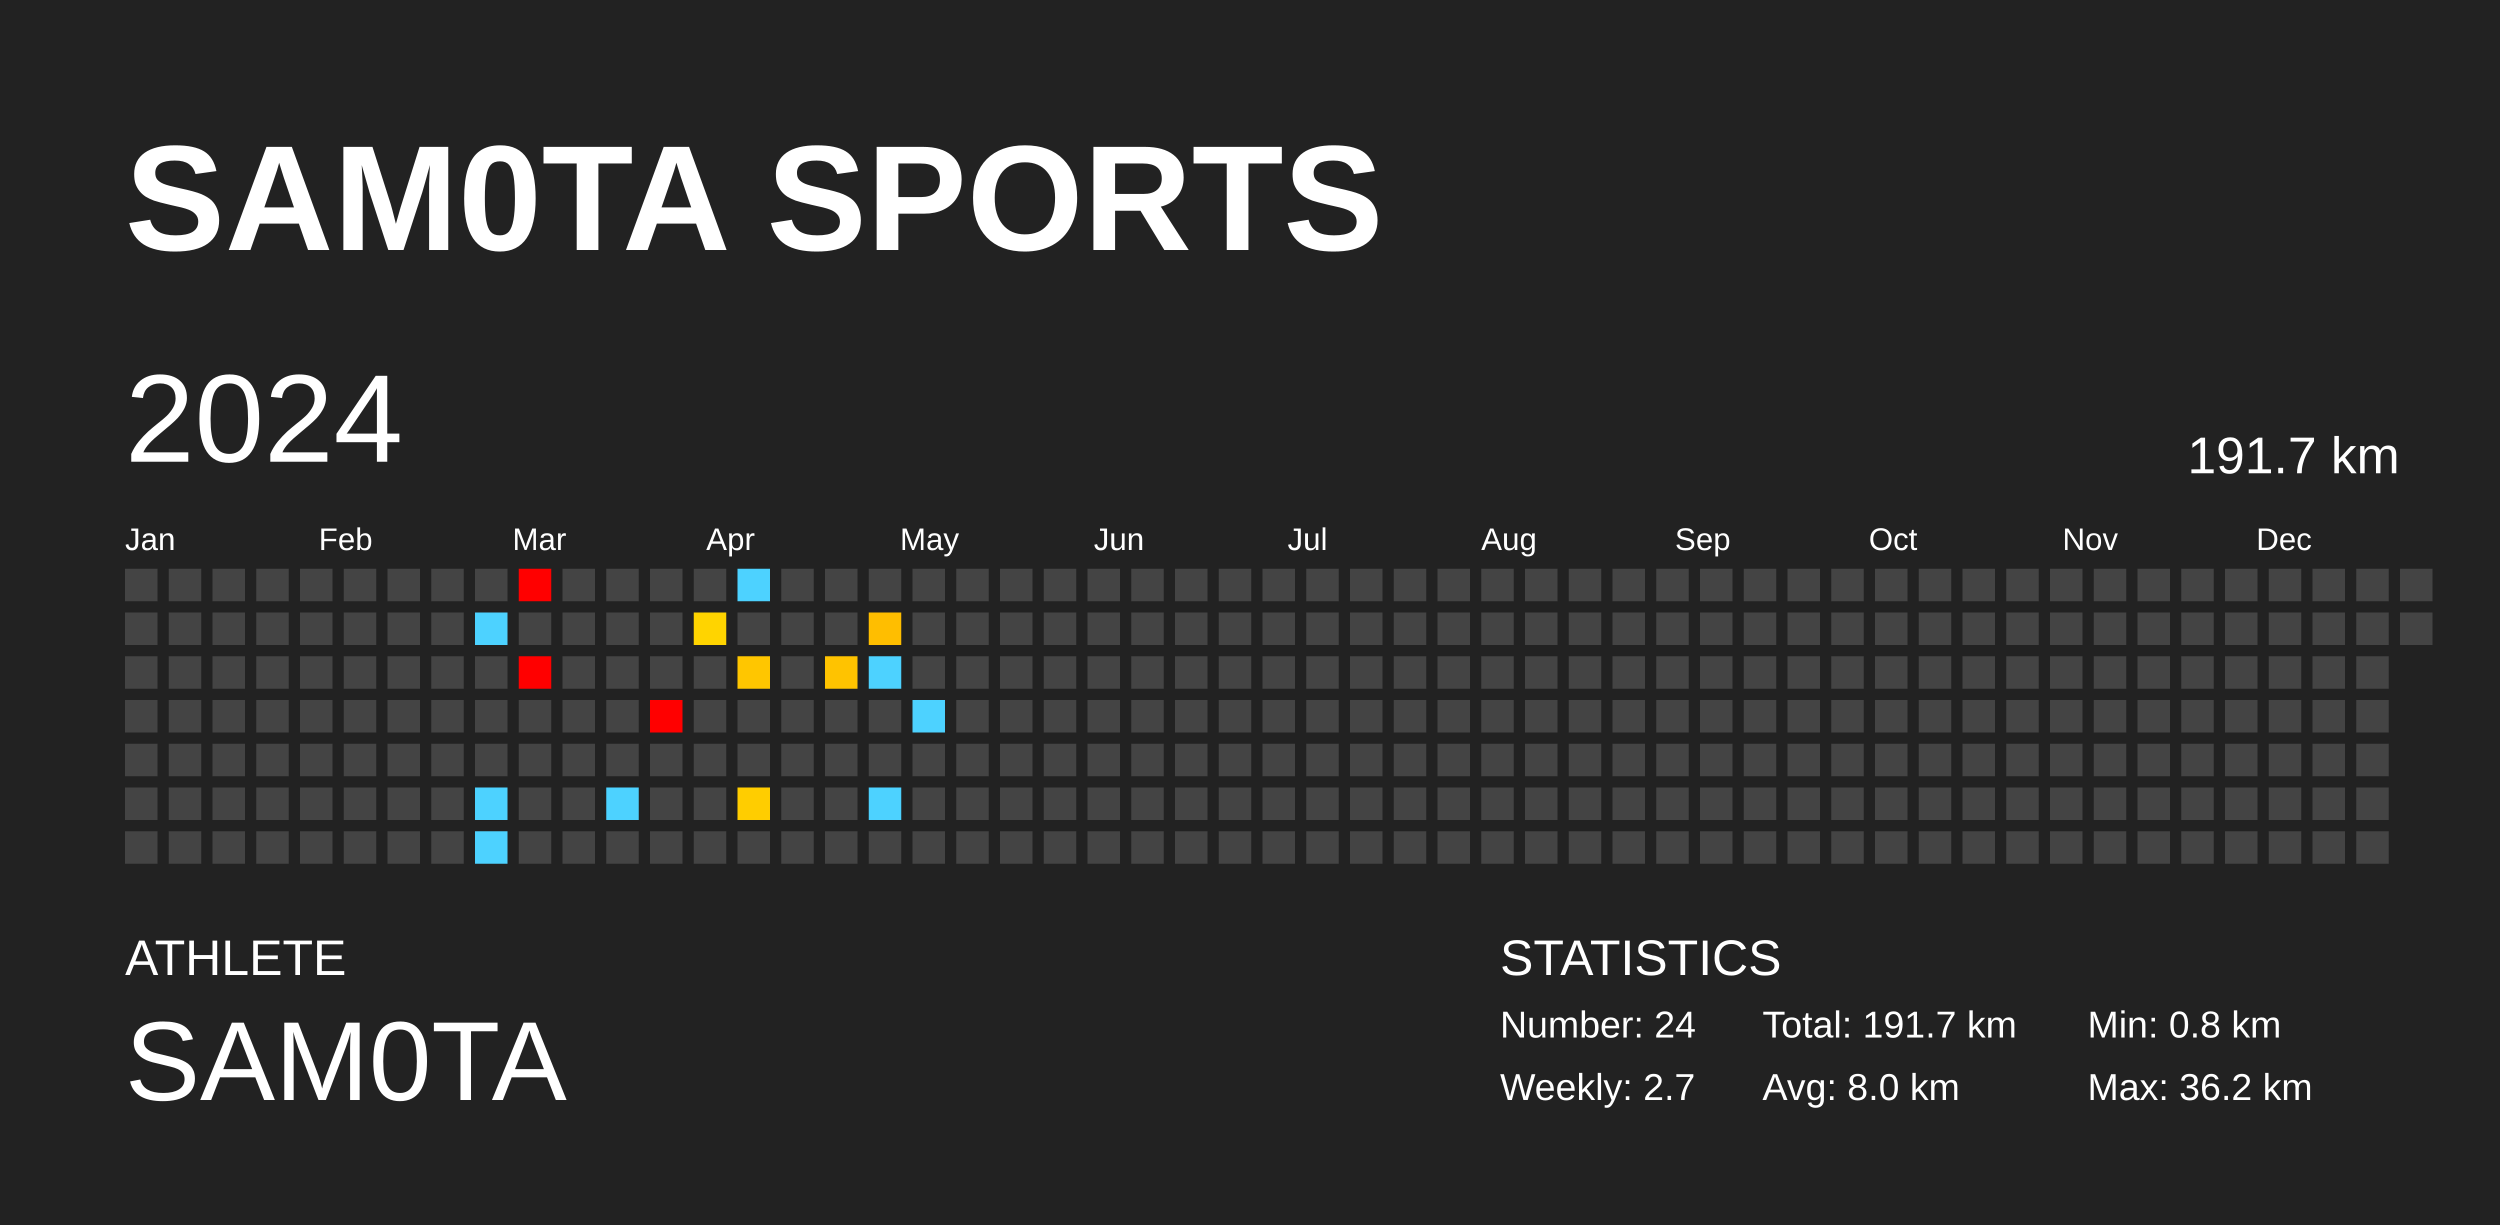
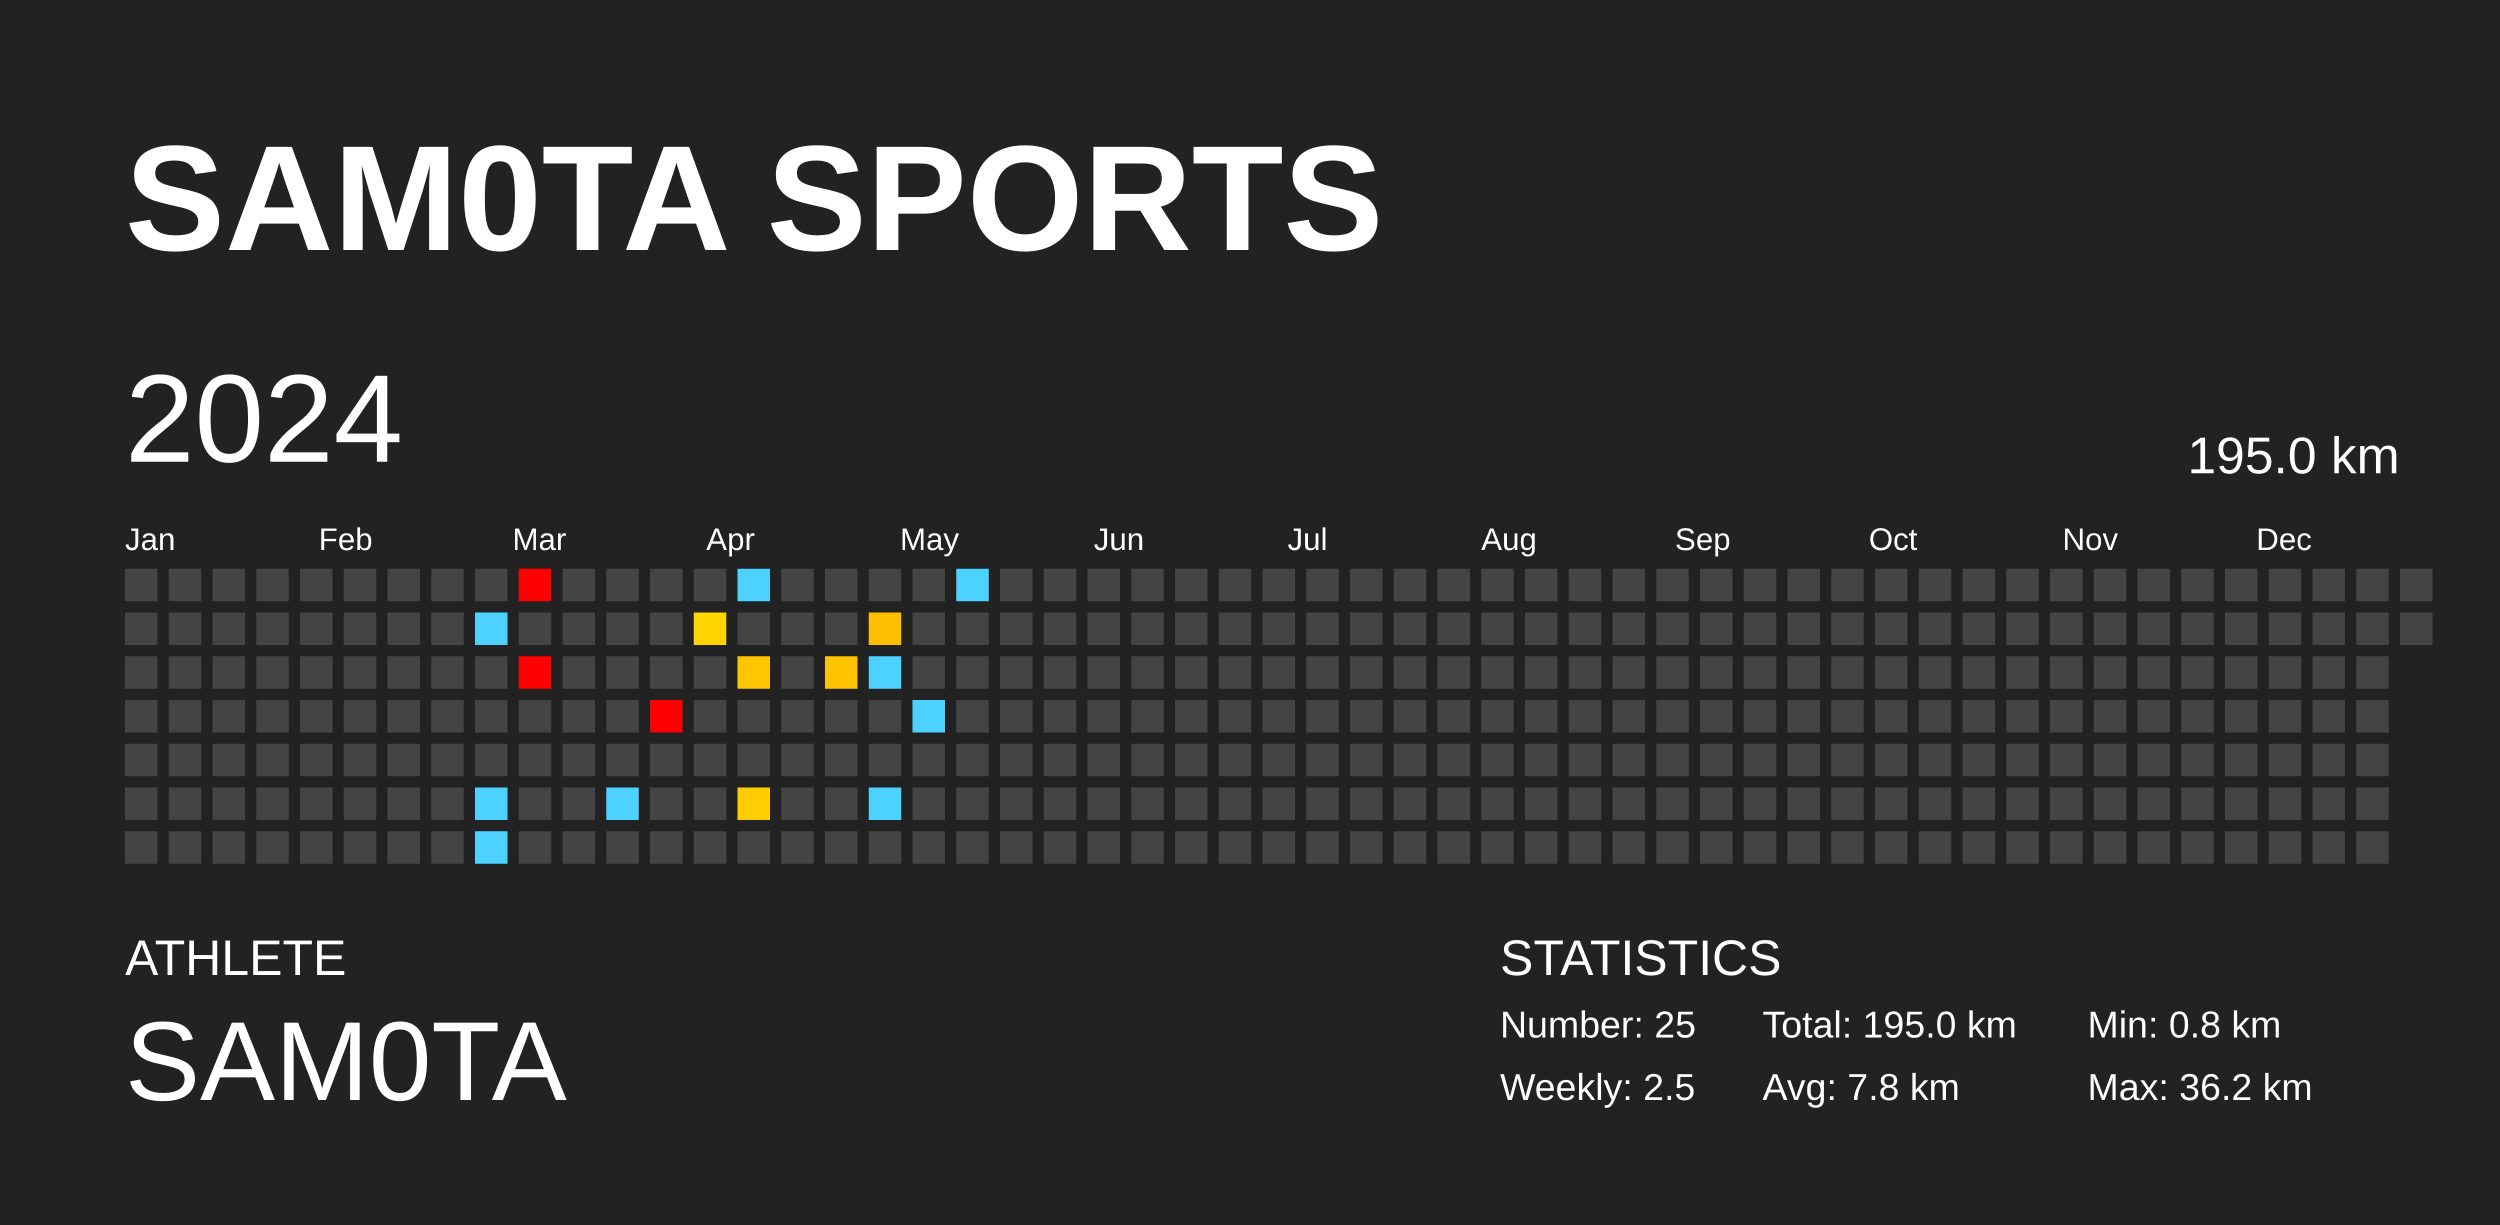
<svg xmlns="http://www.w3.org/2000/svg" baseProfile="full" height="98mm" version="1.1" viewBox="0,0,200,98" width="200mm">
  <defs />
  <rect fill="#222222" height="98" width="200" x="0" y="0" />
  <text fill="#FFFFFF" style="font-size:12px; font-family:Arial; font-weight:bold;" x="10" y="20">SAM0TA SPORTS</text>
  <text fill="#FFFFFF" style="font-size:4px; font-family:Arial" x="10" y="78">ATHLETE</text>
  <text fill="#FFFFFF" style="font-size:9px; font-family:Arial" x="10" y="88">SAM0TA</text>
  <text fill="#FFFFFF" style="font-size:4px; font-family:Arial" x="120" y="78">STATISTICS</text>
-   <text fill="#FFFFFF" style="font-size:3px; font-family:Arial" x="120" y="83">Number: 24</text>
-   <text fill="#FFFFFF" style="font-size:3px; font-family:Arial" x="120" y="88">Weekly: 2.7</text>
-   <text fill="#FFFFFF" style="font-size:3px; font-family:Arial" x="141" y="83">Total: 191.7 km</text>
-   <text fill="#FFFFFF" style="font-size:3px; font-family:Arial" x="141" y="88">Avg: 8.0 km</text>
+   <text fill="#FFFFFF" style="font-size:3px; font-family:Arial" x="120" y="83">Number: 25</text>
+   <text fill="#FFFFFF" style="font-size:3px; font-family:Arial" x="120" y="88">Weekly: 2.5</text>
+   <text fill="#FFFFFF" style="font-size:3px; font-family:Arial" x="141" y="83">Total: 195.0 km</text>
+   <text fill="#FFFFFF" style="font-size:3px; font-family:Arial" x="141" y="88">Avg: 7.8 km</text>
  <text fill="#FFFFFF" style="font-size:3px; font-family:Arial" x="167" y="83">Min: 0.8 km</text>
  <text fill="#FFFFFF" style="font-size:3px; font-family:Arial" x="167" y="88">Max: 36.2 km</text>
  <text dominant-baseline="hanging" fill="#FFFFFF" style="font-size:10.0px; font-family:Arial;" x="10" y="30">2024</text>
-   <text dominant-baseline="hanging" fill="#FFFFFF" style="font-size:4.125px; font-family:Arial;" x="175" y="35">191.7 km</text>
+   <text dominant-baseline="hanging" fill="#FFFFFF" style="font-size:4.125px; font-family:Arial;" x="175" y="35">195.0 km</text>
  <text fill="#FFFFFF" style="font-size:2.5px; font-family:Arial" x="10.0" y="44">Jan</text>
  <text fill="#FFFFFF" style="font-size:2.5px; font-family:Arial" x="25.5" y="44">Feb</text>
  <text fill="#FFFFFF" style="font-size:2.5px; font-family:Arial" x="41.0" y="44">Mar</text>
  <text fill="#FFFFFF" style="font-size:2.5px; font-family:Arial" x="56.5" y="44">Apr</text>
  <text fill="#FFFFFF" style="font-size:2.5px; font-family:Arial" x="72.0" y="44">May</text>
  <text fill="#FFFFFF" style="font-size:2.5px; font-family:Arial" x="87.5" y="44">Jun</text>
  <text fill="#FFFFFF" style="font-size:2.5px; font-family:Arial" x="103.0" y="44">Jul</text>
  <text fill="#FFFFFF" style="font-size:2.5px; font-family:Arial" x="118.5" y="44">Aug</text>
  <text fill="#FFFFFF" style="font-size:2.5px; font-family:Arial" x="134.0" y="44">Sep</text>
  <text fill="#FFFFFF" style="font-size:2.5px; font-family:Arial" x="149.5" y="44">Oct</text>
  <text fill="#FFFFFF" style="font-size:2.5px; font-family:Arial" x="165.0" y="44">Nov</text>
  <text fill="#FFFFFF" style="font-size:2.5px; font-family:Arial" x="180.5" y="44">Dec</text>
  <rect fill="#444444" height="2.6" width="2.6" x="10.0" y="45.5" />
  <rect fill="#444444" height="2.6" width="2.6" x="10.0" y="49.0" />
  <rect fill="#444444" height="2.6" width="2.6" x="10.0" y="52.5" />
  <rect fill="#444444" height="2.6" width="2.6" x="10.0" y="56.0" />
  <rect fill="#444444" height="2.6" width="2.6" x="10.0" y="59.5" />
  <rect fill="#444444" height="2.6" width="2.6" x="10.0" y="63.0" />
  <rect fill="#444444" height="2.6" width="2.6" x="10.0" y="66.5" />
  <rect fill="#444444" height="2.6" width="2.6" x="13.5" y="45.5" />
  <rect fill="#444444" height="2.6" width="2.6" x="13.5" y="49.0" />
  <rect fill="#444444" height="2.6" width="2.6" x="13.5" y="52.5" />
  <rect fill="#444444" height="2.6" width="2.6" x="13.5" y="56.0" />
  <rect fill="#444444" height="2.6" width="2.6" x="13.5" y="59.5" />
  <rect fill="#444444" height="2.6" width="2.6" x="13.5" y="63.0" />
  <rect fill="#444444" height="2.6" width="2.6" x="13.5" y="66.5" />
  <rect fill="#444444" height="2.6" width="2.6" x="17.0" y="45.5" />
  <rect fill="#444444" height="2.6" width="2.6" x="17.0" y="49.0" />
  <rect fill="#444444" height="2.6" width="2.6" x="17.0" y="52.5" />
  <rect fill="#444444" height="2.6" width="2.6" x="17.0" y="56.0" />
  <rect fill="#444444" height="2.6" width="2.6" x="17.0" y="59.5" />
  <rect fill="#444444" height="2.6" width="2.6" x="17.0" y="63.0" />
  <rect fill="#444444" height="2.6" width="2.6" x="17.0" y="66.5" />
  <rect fill="#444444" height="2.6" width="2.6" x="20.5" y="45.5" />
  <rect fill="#444444" height="2.6" width="2.6" x="20.5" y="49.0" />
  <rect fill="#444444" height="2.6" width="2.6" x="20.5" y="52.5" />
  <rect fill="#444444" height="2.6" width="2.6" x="20.5" y="56.0" />
  <rect fill="#444444" height="2.6" width="2.6" x="20.5" y="59.5" />
  <rect fill="#444444" height="2.6" width="2.6" x="20.5" y="63.0" />
  <rect fill="#444444" height="2.6" width="2.6" x="20.5" y="66.5" />
  <rect fill="#444444" height="2.6" width="2.6" x="24.0" y="45.5" />
  <rect fill="#444444" height="2.6" width="2.6" x="24.0" y="49.0" />
  <rect fill="#444444" height="2.6" width="2.6" x="24.0" y="52.5" />
  <rect fill="#444444" height="2.6" width="2.6" x="24.0" y="56.0" />
  <rect fill="#444444" height="2.6" width="2.6" x="24.0" y="59.5" />
  <rect fill="#444444" height="2.6" width="2.6" x="24.0" y="63.0" />
  <rect fill="#444444" height="2.6" width="2.6" x="24.0" y="66.5" />
  <rect fill="#444444" height="2.6" width="2.6" x="27.5" y="45.5" />
  <rect fill="#444444" height="2.6" width="2.6" x="27.5" y="49.0" />
  <rect fill="#444444" height="2.6" width="2.6" x="27.5" y="52.5" />
  <rect fill="#444444" height="2.6" width="2.6" x="27.5" y="56.0" />
  <rect fill="#444444" height="2.6" width="2.6" x="27.5" y="59.5" />
  <rect fill="#444444" height="2.6" width="2.6" x="27.5" y="63.0" />
  <rect fill="#444444" height="2.6" width="2.6" x="27.5" y="66.5" />
  <rect fill="#444444" height="2.6" width="2.6" x="31.0" y="45.5" />
  <rect fill="#444444" height="2.6" width="2.6" x="31.0" y="49.0" />
  <rect fill="#444444" height="2.6" width="2.6" x="31.0" y="52.5" />
  <rect fill="#444444" height="2.6" width="2.6" x="31.0" y="56.0" />
  <rect fill="#444444" height="2.6" width="2.6" x="31.0" y="59.5" />
  <rect fill="#444444" height="2.6" width="2.6" x="31.0" y="63.0" />
  <rect fill="#444444" height="2.6" width="2.6" x="31.0" y="66.5" />
  <rect fill="#444444" height="2.6" width="2.6" x="34.5" y="45.5" />
  <rect fill="#444444" height="2.6" width="2.6" x="34.5" y="49.0" />
  <rect fill="#444444" height="2.6" width="2.6" x="34.5" y="52.5" />
  <rect fill="#444444" height="2.6" width="2.6" x="34.5" y="56.0" />
  <rect fill="#444444" height="2.6" width="2.6" x="34.5" y="59.5" />
  <rect fill="#444444" height="2.6" width="2.6" x="34.5" y="63.0" />
  <rect fill="#444444" height="2.6" width="2.6" x="34.5" y="66.5" />
  <rect fill="#444444" height="2.6" width="2.6" x="38.0" y="45.5" />
  <rect fill="#4dd2ff" height="2.6" width="2.6" x="38.0" y="49.0" />
  <rect fill="#444444" height="2.6" width="2.6" x="38.0" y="52.5" />
  <rect fill="#444444" height="2.6" width="2.6" x="38.0" y="56.0" />
  <rect fill="#444444" height="2.6" width="2.6" x="38.0" y="59.5" />
  <rect fill="#4dd2ff" height="2.6" width="2.6" x="38.0" y="63.0" />
  <rect fill="#4dd2ff" height="2.6" width="2.6" x="38.0" y="66.5" />
  <rect fill="red" height="2.6" width="2.6" x="41.5" y="45.5" />
  <rect fill="#444444" height="2.6" width="2.6" x="41.5" y="49.0" />
  <rect fill="red" height="2.6" width="2.6" x="41.5" y="52.5" />
  <rect fill="#444444" height="2.6" width="2.6" x="41.5" y="56.0" />
  <rect fill="#444444" height="2.6" width="2.6" x="41.5" y="59.5" />
  <rect fill="#444444" height="2.6" width="2.6" x="41.5" y="63.0" />
  <rect fill="#444444" height="2.6" width="2.6" x="41.5" y="66.5" />
  <rect fill="#444444" height="2.6" width="2.6" x="45.0" y="45.5" />
  <rect fill="#444444" height="2.6" width="2.6" x="45.0" y="49.0" />
  <rect fill="#444444" height="2.6" width="2.6" x="45.0" y="52.5" />
  <rect fill="#444444" height="2.6" width="2.6" x="45.0" y="56.0" />
  <rect fill="#444444" height="2.6" width="2.6" x="45.0" y="59.5" />
  <rect fill="#444444" height="2.6" width="2.6" x="45.0" y="63.0" />
  <rect fill="#444444" height="2.6" width="2.6" x="45.0" y="66.5" />
  <rect fill="#444444" height="2.6" width="2.6" x="48.5" y="45.5" />
  <rect fill="#444444" height="2.6" width="2.6" x="48.5" y="49.0" />
  <rect fill="#444444" height="2.6" width="2.6" x="48.5" y="52.5" />
  <rect fill="#444444" height="2.6" width="2.6" x="48.5" y="56.0" />
  <rect fill="#444444" height="2.6" width="2.6" x="48.5" y="59.5" />
  <rect fill="#4dd2ff" height="2.6" width="2.6" x="48.5" y="63.0" />
  <rect fill="#444444" height="2.6" width="2.6" x="48.5" y="66.5" />
  <rect fill="#444444" height="2.6" width="2.6" x="52.0" y="45.5" />
  <rect fill="#444444" height="2.6" width="2.6" x="52.0" y="49.0" />
  <rect fill="#444444" height="2.6" width="2.6" x="52.0" y="52.5" />
  <rect fill="red" height="2.6" width="2.6" x="52.0" y="56.0" />
  <rect fill="#444444" height="2.6" width="2.6" x="52.0" y="59.5" />
  <rect fill="#444444" height="2.6" width="2.6" x="52.0" y="63.0" />
  <rect fill="#444444" height="2.6" width="2.6" x="52.0" y="66.5" />
  <rect fill="#444444" height="2.6" width="2.6" x="55.5" y="45.5" />
  <rect fill="#ffd400" height="2.6" width="2.6" x="55.5" y="49.0" />
  <rect fill="#444444" height="2.6" width="2.6" x="55.5" y="52.5" />
  <rect fill="#444444" height="2.6" width="2.6" x="55.5" y="56.0" />
  <rect fill="#444444" height="2.6" width="2.6" x="55.5" y="59.5" />
  <rect fill="#444444" height="2.6" width="2.6" x="55.5" y="63.0" />
  <rect fill="#444444" height="2.6" width="2.6" x="55.5" y="66.5" />
  <rect fill="#4dd2ff" height="2.6" width="2.6" x="59.0" y="45.5" />
  <rect fill="#444444" height="2.6" width="2.6" x="59.0" y="49.0" />
  <rect fill="#ffc600" height="2.6" width="2.6" x="59.0" y="52.5" />
  <rect fill="#444444" height="2.6" width="2.6" x="59.0" y="56.0" />
  <rect fill="#444444" height="2.6" width="2.6" x="59.0" y="59.5" />
  <rect fill="#ffcd00" height="2.6" width="2.6" x="59.0" y="63.0" />
  <rect fill="#444444" height="2.6" width="2.6" x="59.0" y="66.5" />
  <rect fill="#444444" height="2.6" width="2.6" x="62.5" y="45.5" />
  <rect fill="#444444" height="2.6" width="2.6" x="62.5" y="49.0" />
  <rect fill="#444444" height="2.6" width="2.6" x="62.5" y="52.5" />
  <rect fill="#444444" height="2.6" width="2.6" x="62.5" y="56.0" />
  <rect fill="#444444" height="2.6" width="2.6" x="62.5" y="59.5" />
  <rect fill="#444444" height="2.6" width="2.6" x="62.5" y="63.0" />
  <rect fill="#444444" height="2.6" width="2.6" x="62.5" y="66.5" />
  <rect fill="#444444" height="2.6" width="2.6" x="66.0" y="45.5" />
  <rect fill="#444444" height="2.6" width="2.6" x="66.0" y="49.0" />
  <rect fill="#ffc300" height="2.6" width="2.6" x="66.0" y="52.5" />
  <rect fill="#444444" height="2.6" width="2.6" x="66.0" y="56.0" />
  <rect fill="#444444" height="2.6" width="2.6" x="66.0" y="59.5" />
  <rect fill="#444444" height="2.6" width="2.6" x="66.0" y="63.0" />
  <rect fill="#444444" height="2.6" width="2.6" x="66.0" y="66.5" />
  <rect fill="#444444" height="2.6" width="2.6" x="69.5" y="45.5" />
  <rect fill="#ffbe00" height="2.6" width="2.6" x="69.5" y="49.0" />
  <rect fill="#4dd2ff" height="2.6" width="2.6" x="69.5" y="52.5" />
  <rect fill="#444444" height="2.6" width="2.6" x="69.5" y="56.0" />
  <rect fill="#444444" height="2.6" width="2.6" x="69.5" y="59.5" />
  <rect fill="#4dd2ff" height="2.6" width="2.6" x="69.5" y="63.0" />
  <rect fill="#444444" height="2.6" width="2.6" x="69.5" y="66.5" />
  <rect fill="#444444" height="2.6" width="2.6" x="73.0" y="45.5" />
  <rect fill="#444444" height="2.6" width="2.6" x="73.0" y="49.0" />
  <rect fill="#444444" height="2.6" width="2.6" x="73.0" y="52.5" />
  <rect fill="#4dd2ff" height="2.6" width="2.6" x="73.0" y="56.0" />
  <rect fill="#444444" height="2.6" width="2.6" x="73.0" y="59.5" />
  <rect fill="#444444" height="2.6" width="2.6" x="73.0" y="63.0" />
  <rect fill="#444444" height="2.6" width="2.6" x="73.0" y="66.5" />
-   <rect fill="#444444" height="2.6" width="2.6" x="76.5" y="45.5" />
+   <rect fill="#4dd2ff" height="2.6" width="2.6" x="76.5" y="45.5" />
  <rect fill="#444444" height="2.6" width="2.6" x="76.5" y="49.0" />
  <rect fill="#444444" height="2.6" width="2.6" x="76.5" y="52.5" />
  <rect fill="#444444" height="2.6" width="2.6" x="76.5" y="56.0" />
  <rect fill="#444444" height="2.6" width="2.6" x="76.5" y="59.5" />
  <rect fill="#444444" height="2.6" width="2.6" x="76.5" y="63.0" />
  <rect fill="#444444" height="2.6" width="2.6" x="76.5" y="66.5" />
  <rect fill="#444444" height="2.6" width="2.6" x="80.0" y="45.5" />
  <rect fill="#444444" height="2.6" width="2.6" x="80.0" y="49.0" />
  <rect fill="#444444" height="2.6" width="2.6" x="80.0" y="52.5" />
  <rect fill="#444444" height="2.6" width="2.6" x="80.0" y="56.0" />
  <rect fill="#444444" height="2.6" width="2.6" x="80.0" y="59.5" />
  <rect fill="#444444" height="2.6" width="2.6" x="80.0" y="63.0" />
  <rect fill="#444444" height="2.6" width="2.6" x="80.0" y="66.5" />
  <rect fill="#444444" height="2.6" width="2.6" x="83.5" y="45.5" />
  <rect fill="#444444" height="2.6" width="2.6" x="83.5" y="49.0" />
  <rect fill="#444444" height="2.6" width="2.6" x="83.5" y="52.5" />
  <rect fill="#444444" height="2.6" width="2.6" x="83.5" y="56.0" />
  <rect fill="#444444" height="2.6" width="2.6" x="83.5" y="59.5" />
  <rect fill="#444444" height="2.6" width="2.6" x="83.5" y="63.0" />
  <rect fill="#444444" height="2.6" width="2.6" x="83.5" y="66.5" />
  <rect fill="#444444" height="2.6" width="2.6" x="87.0" y="45.5" />
  <rect fill="#444444" height="2.6" width="2.6" x="87.0" y="49.0" />
  <rect fill="#444444" height="2.6" width="2.6" x="87.0" y="52.5" />
  <rect fill="#444444" height="2.6" width="2.6" x="87.0" y="56.0" />
  <rect fill="#444444" height="2.6" width="2.6" x="87.0" y="59.5" />
  <rect fill="#444444" height="2.6" width="2.6" x="87.0" y="63.0" />
  <rect fill="#444444" height="2.6" width="2.6" x="87.0" y="66.5" />
  <rect fill="#444444" height="2.6" width="2.6" x="90.5" y="45.5" />
  <rect fill="#444444" height="2.6" width="2.6" x="90.5" y="49.0" />
  <rect fill="#444444" height="2.6" width="2.6" x="90.5" y="52.5" />
  <rect fill="#444444" height="2.6" width="2.6" x="90.5" y="56.0" />
  <rect fill="#444444" height="2.6" width="2.6" x="90.5" y="59.5" />
  <rect fill="#444444" height="2.6" width="2.6" x="90.5" y="63.0" />
  <rect fill="#444444" height="2.6" width="2.6" x="90.5" y="66.5" />
  <rect fill="#444444" height="2.6" width="2.6" x="94.0" y="45.5" />
  <rect fill="#444444" height="2.6" width="2.6" x="94.0" y="49.0" />
  <rect fill="#444444" height="2.6" width="2.6" x="94.0" y="52.5" />
  <rect fill="#444444" height="2.6" width="2.6" x="94.0" y="56.0" />
  <rect fill="#444444" height="2.6" width="2.6" x="94.0" y="59.5" />
  <rect fill="#444444" height="2.6" width="2.6" x="94.0" y="63.0" />
  <rect fill="#444444" height="2.6" width="2.6" x="94.0" y="66.5" />
  <rect fill="#444444" height="2.6" width="2.6" x="97.5" y="45.5" />
  <rect fill="#444444" height="2.6" width="2.6" x="97.5" y="49.0" />
  <rect fill="#444444" height="2.6" width="2.6" x="97.5" y="52.5" />
  <rect fill="#444444" height="2.6" width="2.6" x="97.5" y="56.0" />
  <rect fill="#444444" height="2.6" width="2.6" x="97.5" y="59.5" />
  <rect fill="#444444" height="2.6" width="2.6" x="97.5" y="63.0" />
  <rect fill="#444444" height="2.6" width="2.6" x="97.5" y="66.5" />
  <rect fill="#444444" height="2.6" width="2.6" x="101.0" y="45.5" />
  <rect fill="#444444" height="2.6" width="2.6" x="101.0" y="49.0" />
  <rect fill="#444444" height="2.6" width="2.6" x="101.0" y="52.5" />
  <rect fill="#444444" height="2.6" width="2.6" x="101.0" y="56.0" />
  <rect fill="#444444" height="2.6" width="2.6" x="101.0" y="59.5" />
  <rect fill="#444444" height="2.6" width="2.6" x="101.0" y="63.0" />
  <rect fill="#444444" height="2.6" width="2.6" x="101.0" y="66.5" />
  <rect fill="#444444" height="2.6" width="2.6" x="104.5" y="45.5" />
  <rect fill="#444444" height="2.6" width="2.6" x="104.5" y="49.0" />
  <rect fill="#444444" height="2.6" width="2.6" x="104.5" y="52.5" />
  <rect fill="#444444" height="2.6" width="2.6" x="104.5" y="56.0" />
  <rect fill="#444444" height="2.6" width="2.6" x="104.5" y="59.5" />
  <rect fill="#444444" height="2.6" width="2.6" x="104.5" y="63.0" />
  <rect fill="#444444" height="2.6" width="2.6" x="104.5" y="66.5" />
  <rect fill="#444444" height="2.6" width="2.6" x="108.0" y="45.5" />
  <rect fill="#444444" height="2.6" width="2.6" x="108.0" y="49.0" />
  <rect fill="#444444" height="2.6" width="2.6" x="108.0" y="52.5" />
  <rect fill="#444444" height="2.6" width="2.6" x="108.0" y="56.0" />
  <rect fill="#444444" height="2.6" width="2.6" x="108.0" y="59.5" />
  <rect fill="#444444" height="2.6" width="2.6" x="108.0" y="63.0" />
  <rect fill="#444444" height="2.6" width="2.6" x="108.0" y="66.5" />
  <rect fill="#444444" height="2.6" width="2.6" x="111.5" y="45.5" />
  <rect fill="#444444" height="2.6" width="2.6" x="111.5" y="49.0" />
  <rect fill="#444444" height="2.6" width="2.6" x="111.5" y="52.5" />
  <rect fill="#444444" height="2.6" width="2.6" x="111.5" y="56.0" />
  <rect fill="#444444" height="2.6" width="2.6" x="111.5" y="59.5" />
  <rect fill="#444444" height="2.6" width="2.6" x="111.5" y="63.0" />
  <rect fill="#444444" height="2.6" width="2.6" x="111.5" y="66.5" />
  <rect fill="#444444" height="2.6" width="2.6" x="115.0" y="45.5" />
  <rect fill="#444444" height="2.6" width="2.6" x="115.0" y="49.0" />
  <rect fill="#444444" height="2.6" width="2.6" x="115.0" y="52.5" />
  <rect fill="#444444" height="2.6" width="2.6" x="115.0" y="56.0" />
  <rect fill="#444444" height="2.6" width="2.6" x="115.0" y="59.5" />
  <rect fill="#444444" height="2.6" width="2.6" x="115.0" y="63.0" />
  <rect fill="#444444" height="2.6" width="2.6" x="115.0" y="66.5" />
  <rect fill="#444444" height="2.6" width="2.6" x="118.5" y="45.5" />
  <rect fill="#444444" height="2.6" width="2.6" x="118.5" y="49.0" />
  <rect fill="#444444" height="2.6" width="2.6" x="118.5" y="52.5" />
  <rect fill="#444444" height="2.6" width="2.6" x="118.5" y="56.0" />
  <rect fill="#444444" height="2.6" width="2.6" x="118.5" y="59.5" />
  <rect fill="#444444" height="2.6" width="2.6" x="118.5" y="63.0" />
  <rect fill="#444444" height="2.6" width="2.6" x="118.5" y="66.5" />
  <rect fill="#444444" height="2.6" width="2.6" x="122.0" y="45.5" />
  <rect fill="#444444" height="2.6" width="2.6" x="122.0" y="49.0" />
  <rect fill="#444444" height="2.6" width="2.6" x="122.0" y="52.5" />
  <rect fill="#444444" height="2.6" width="2.6" x="122.0" y="56.0" />
  <rect fill="#444444" height="2.6" width="2.6" x="122.0" y="59.5" />
  <rect fill="#444444" height="2.6" width="2.6" x="122.0" y="63.0" />
  <rect fill="#444444" height="2.6" width="2.6" x="122.0" y="66.5" />
  <rect fill="#444444" height="2.6" width="2.6" x="125.5" y="45.5" />
  <rect fill="#444444" height="2.6" width="2.6" x="125.5" y="49.0" />
  <rect fill="#444444" height="2.6" width="2.6" x="125.5" y="52.5" />
  <rect fill="#444444" height="2.6" width="2.6" x="125.5" y="56.0" />
  <rect fill="#444444" height="2.6" width="2.6" x="125.5" y="59.5" />
  <rect fill="#444444" height="2.6" width="2.6" x="125.5" y="63.0" />
  <rect fill="#444444" height="2.6" width="2.6" x="125.5" y="66.5" />
  <rect fill="#444444" height="2.6" width="2.6" x="129.0" y="45.5" />
  <rect fill="#444444" height="2.6" width="2.6" x="129.0" y="49.0" />
  <rect fill="#444444" height="2.6" width="2.6" x="129.0" y="52.5" />
  <rect fill="#444444" height="2.6" width="2.6" x="129.0" y="56.0" />
  <rect fill="#444444" height="2.6" width="2.6" x="129.0" y="59.5" />
  <rect fill="#444444" height="2.6" width="2.6" x="129.0" y="63.0" />
  <rect fill="#444444" height="2.6" width="2.6" x="129.0" y="66.5" />
  <rect fill="#444444" height="2.6" width="2.6" x="132.5" y="45.5" />
  <rect fill="#444444" height="2.6" width="2.6" x="132.5" y="49.0" />
  <rect fill="#444444" height="2.6" width="2.6" x="132.5" y="52.5" />
  <rect fill="#444444" height="2.6" width="2.6" x="132.5" y="56.0" />
  <rect fill="#444444" height="2.6" width="2.6" x="132.5" y="59.5" />
  <rect fill="#444444" height="2.6" width="2.6" x="132.5" y="63.0" />
  <rect fill="#444444" height="2.6" width="2.6" x="132.5" y="66.5" />
  <rect fill="#444444" height="2.6" width="2.6" x="136.0" y="45.5" />
  <rect fill="#444444" height="2.6" width="2.6" x="136.0" y="49.0" />
  <rect fill="#444444" height="2.6" width="2.6" x="136.0" y="52.5" />
  <rect fill="#444444" height="2.6" width="2.6" x="136.0" y="56.0" />
  <rect fill="#444444" height="2.6" width="2.6" x="136.0" y="59.5" />
  <rect fill="#444444" height="2.6" width="2.6" x="136.0" y="63.0" />
  <rect fill="#444444" height="2.6" width="2.6" x="136.0" y="66.5" />
  <rect fill="#444444" height="2.6" width="2.6" x="139.5" y="45.5" />
  <rect fill="#444444" height="2.6" width="2.6" x="139.5" y="49.0" />
  <rect fill="#444444" height="2.6" width="2.6" x="139.5" y="52.5" />
  <rect fill="#444444" height="2.6" width="2.6" x="139.5" y="56.0" />
  <rect fill="#444444" height="2.6" width="2.6" x="139.5" y="59.5" />
  <rect fill="#444444" height="2.6" width="2.6" x="139.5" y="63.0" />
  <rect fill="#444444" height="2.6" width="2.6" x="139.5" y="66.5" />
  <rect fill="#444444" height="2.6" width="2.6" x="143.0" y="45.5" />
  <rect fill="#444444" height="2.6" width="2.6" x="143.0" y="49.0" />
  <rect fill="#444444" height="2.6" width="2.6" x="143.0" y="52.5" />
  <rect fill="#444444" height="2.6" width="2.6" x="143.0" y="56.0" />
  <rect fill="#444444" height="2.6" width="2.6" x="143.0" y="59.5" />
  <rect fill="#444444" height="2.6" width="2.6" x="143.0" y="63.0" />
  <rect fill="#444444" height="2.6" width="2.6" x="143.0" y="66.5" />
  <rect fill="#444444" height="2.6" width="2.6" x="146.5" y="45.5" />
  <rect fill="#444444" height="2.6" width="2.6" x="146.5" y="49.0" />
  <rect fill="#444444" height="2.6" width="2.6" x="146.5" y="52.5" />
  <rect fill="#444444" height="2.6" width="2.6" x="146.5" y="56.0" />
  <rect fill="#444444" height="2.6" width="2.6" x="146.5" y="59.5" />
  <rect fill="#444444" height="2.6" width="2.6" x="146.5" y="63.0" />
  <rect fill="#444444" height="2.6" width="2.6" x="146.5" y="66.5" />
  <rect fill="#444444" height="2.6" width="2.6" x="150.0" y="45.5" />
  <rect fill="#444444" height="2.6" width="2.6" x="150.0" y="49.0" />
  <rect fill="#444444" height="2.6" width="2.6" x="150.0" y="52.5" />
  <rect fill="#444444" height="2.6" width="2.6" x="150.0" y="56.0" />
  <rect fill="#444444" height="2.6" width="2.6" x="150.0" y="59.5" />
  <rect fill="#444444" height="2.6" width="2.6" x="150.0" y="63.0" />
  <rect fill="#444444" height="2.6" width="2.6" x="150.0" y="66.5" />
  <rect fill="#444444" height="2.6" width="2.6" x="153.5" y="45.5" />
  <rect fill="#444444" height="2.6" width="2.6" x="153.5" y="49.0" />
  <rect fill="#444444" height="2.6" width="2.6" x="153.5" y="52.5" />
  <rect fill="#444444" height="2.6" width="2.6" x="153.5" y="56.0" />
  <rect fill="#444444" height="2.6" width="2.6" x="153.5" y="59.5" />
  <rect fill="#444444" height="2.6" width="2.6" x="153.5" y="63.0" />
  <rect fill="#444444" height="2.6" width="2.6" x="153.5" y="66.5" />
  <rect fill="#444444" height="2.6" width="2.6" x="157.0" y="45.5" />
  <rect fill="#444444" height="2.6" width="2.6" x="157.0" y="49.0" />
  <rect fill="#444444" height="2.6" width="2.6" x="157.0" y="52.5" />
  <rect fill="#444444" height="2.6" width="2.6" x="157.0" y="56.0" />
  <rect fill="#444444" height="2.6" width="2.6" x="157.0" y="59.5" />
  <rect fill="#444444" height="2.6" width="2.6" x="157.0" y="63.0" />
  <rect fill="#444444" height="2.6" width="2.6" x="157.0" y="66.5" />
  <rect fill="#444444" height="2.6" width="2.6" x="160.5" y="45.5" />
  <rect fill="#444444" height="2.6" width="2.6" x="160.5" y="49.0" />
  <rect fill="#444444" height="2.6" width="2.6" x="160.5" y="52.5" />
  <rect fill="#444444" height="2.6" width="2.6" x="160.5" y="56.0" />
  <rect fill="#444444" height="2.6" width="2.6" x="160.5" y="59.5" />
  <rect fill="#444444" height="2.6" width="2.6" x="160.5" y="63.0" />
  <rect fill="#444444" height="2.6" width="2.6" x="160.5" y="66.5" />
  <rect fill="#444444" height="2.6" width="2.6" x="164.0" y="45.5" />
  <rect fill="#444444" height="2.6" width="2.6" x="164.0" y="49.0" />
  <rect fill="#444444" height="2.6" width="2.6" x="164.0" y="52.5" />
  <rect fill="#444444" height="2.6" width="2.6" x="164.0" y="56.0" />
  <rect fill="#444444" height="2.6" width="2.6" x="164.0" y="59.5" />
  <rect fill="#444444" height="2.6" width="2.6" x="164.0" y="63.0" />
  <rect fill="#444444" height="2.6" width="2.6" x="164.0" y="66.5" />
  <rect fill="#444444" height="2.6" width="2.6" x="167.5" y="45.5" />
  <rect fill="#444444" height="2.6" width="2.6" x="167.5" y="49.0" />
  <rect fill="#444444" height="2.6" width="2.6" x="167.5" y="52.5" />
  <rect fill="#444444" height="2.6" width="2.6" x="167.5" y="56.0" />
  <rect fill="#444444" height="2.6" width="2.6" x="167.5" y="59.5" />
  <rect fill="#444444" height="2.6" width="2.6" x="167.5" y="63.0" />
  <rect fill="#444444" height="2.6" width="2.6" x="167.5" y="66.5" />
  <rect fill="#444444" height="2.6" width="2.6" x="171.0" y="45.5" />
  <rect fill="#444444" height="2.6" width="2.6" x="171.0" y="49.0" />
  <rect fill="#444444" height="2.6" width="2.6" x="171.0" y="52.5" />
  <rect fill="#444444" height="2.6" width="2.6" x="171.0" y="56.0" />
  <rect fill="#444444" height="2.6" width="2.6" x="171.0" y="59.5" />
  <rect fill="#444444" height="2.6" width="2.6" x="171.0" y="63.0" />
  <rect fill="#444444" height="2.6" width="2.6" x="171.0" y="66.5" />
  <rect fill="#444444" height="2.6" width="2.6" x="174.5" y="45.5" />
  <rect fill="#444444" height="2.6" width="2.6" x="174.5" y="49.0" />
  <rect fill="#444444" height="2.6" width="2.6" x="174.5" y="52.5" />
  <rect fill="#444444" height="2.6" width="2.6" x="174.5" y="56.0" />
  <rect fill="#444444" height="2.6" width="2.6" x="174.5" y="59.5" />
  <rect fill="#444444" height="2.6" width="2.6" x="174.5" y="63.0" />
  <rect fill="#444444" height="2.6" width="2.6" x="174.5" y="66.5" />
  <rect fill="#444444" height="2.6" width="2.6" x="178.0" y="45.5" />
  <rect fill="#444444" height="2.6" width="2.6" x="178.0" y="49.0" />
  <rect fill="#444444" height="2.6" width="2.6" x="178.0" y="52.5" />
  <rect fill="#444444" height="2.6" width="2.6" x="178.0" y="56.0" />
  <rect fill="#444444" height="2.6" width="2.6" x="178.0" y="59.5" />
  <rect fill="#444444" height="2.6" width="2.6" x="178.0" y="63.0" />
  <rect fill="#444444" height="2.6" width="2.6" x="178.0" y="66.5" />
  <rect fill="#444444" height="2.6" width="2.6" x="181.5" y="45.5" />
  <rect fill="#444444" height="2.6" width="2.6" x="181.5" y="49.0" />
  <rect fill="#444444" height="2.6" width="2.6" x="181.5" y="52.5" />
  <rect fill="#444444" height="2.6" width="2.6" x="181.5" y="56.0" />
  <rect fill="#444444" height="2.6" width="2.6" x="181.5" y="59.5" />
  <rect fill="#444444" height="2.6" width="2.6" x="181.5" y="63.0" />
  <rect fill="#444444" height="2.6" width="2.6" x="181.5" y="66.5" />
  <rect fill="#444444" height="2.6" width="2.6" x="185.0" y="45.5" />
  <rect fill="#444444" height="2.6" width="2.6" x="185.0" y="49.0" />
  <rect fill="#444444" height="2.6" width="2.6" x="185.0" y="52.5" />
  <rect fill="#444444" height="2.6" width="2.6" x="185.0" y="56.0" />
  <rect fill="#444444" height="2.6" width="2.6" x="185.0" y="59.5" />
  <rect fill="#444444" height="2.6" width="2.6" x="185.0" y="63.0" />
  <rect fill="#444444" height="2.6" width="2.6" x="185.0" y="66.5" />
  <rect fill="#444444" height="2.6" width="2.6" x="188.5" y="45.5" />
  <rect fill="#444444" height="2.6" width="2.6" x="188.5" y="49.0" />
  <rect fill="#444444" height="2.6" width="2.6" x="188.5" y="52.5" />
  <rect fill="#444444" height="2.6" width="2.6" x="188.5" y="56.0" />
  <rect fill="#444444" height="2.6" width="2.6" x="188.5" y="59.5" />
  <rect fill="#444444" height="2.6" width="2.6" x="188.5" y="63.0" />
  <rect fill="#444444" height="2.6" width="2.6" x="188.5" y="66.5" />
  <rect fill="#444444" height="2.6" width="2.6" x="192.0" y="45.5" />
  <rect fill="#444444" height="2.6" width="2.6" x="192.0" y="49.0" />
</svg>
